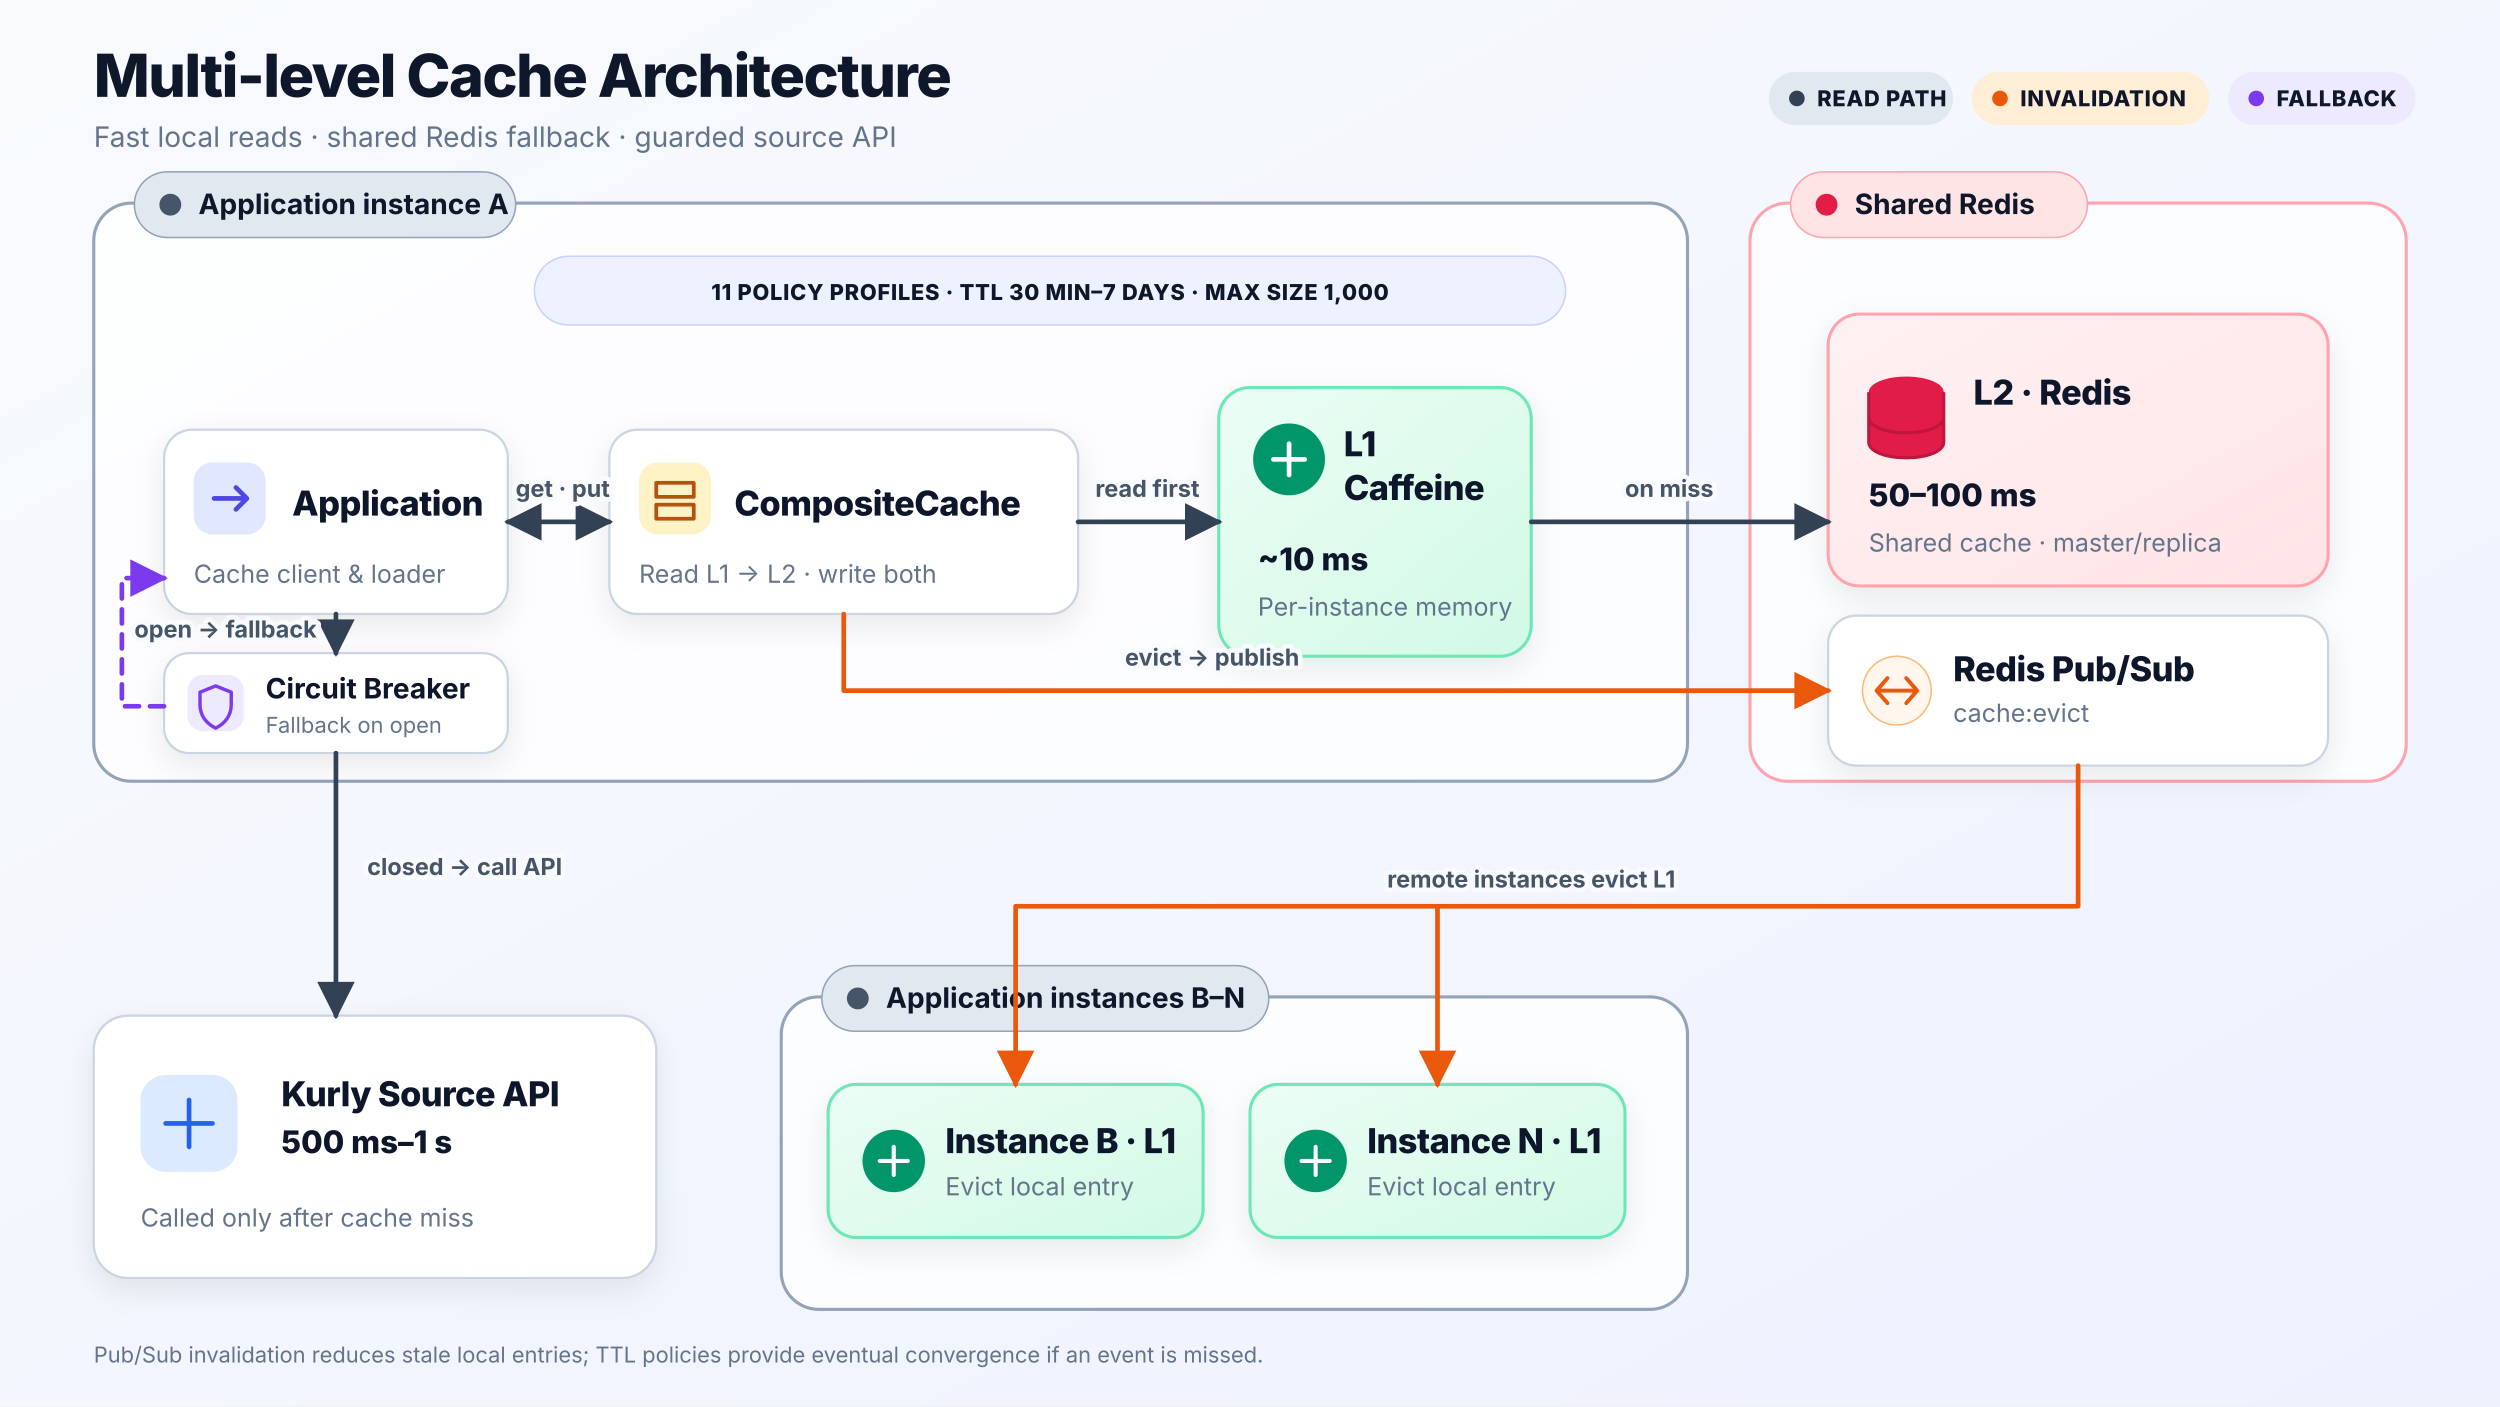
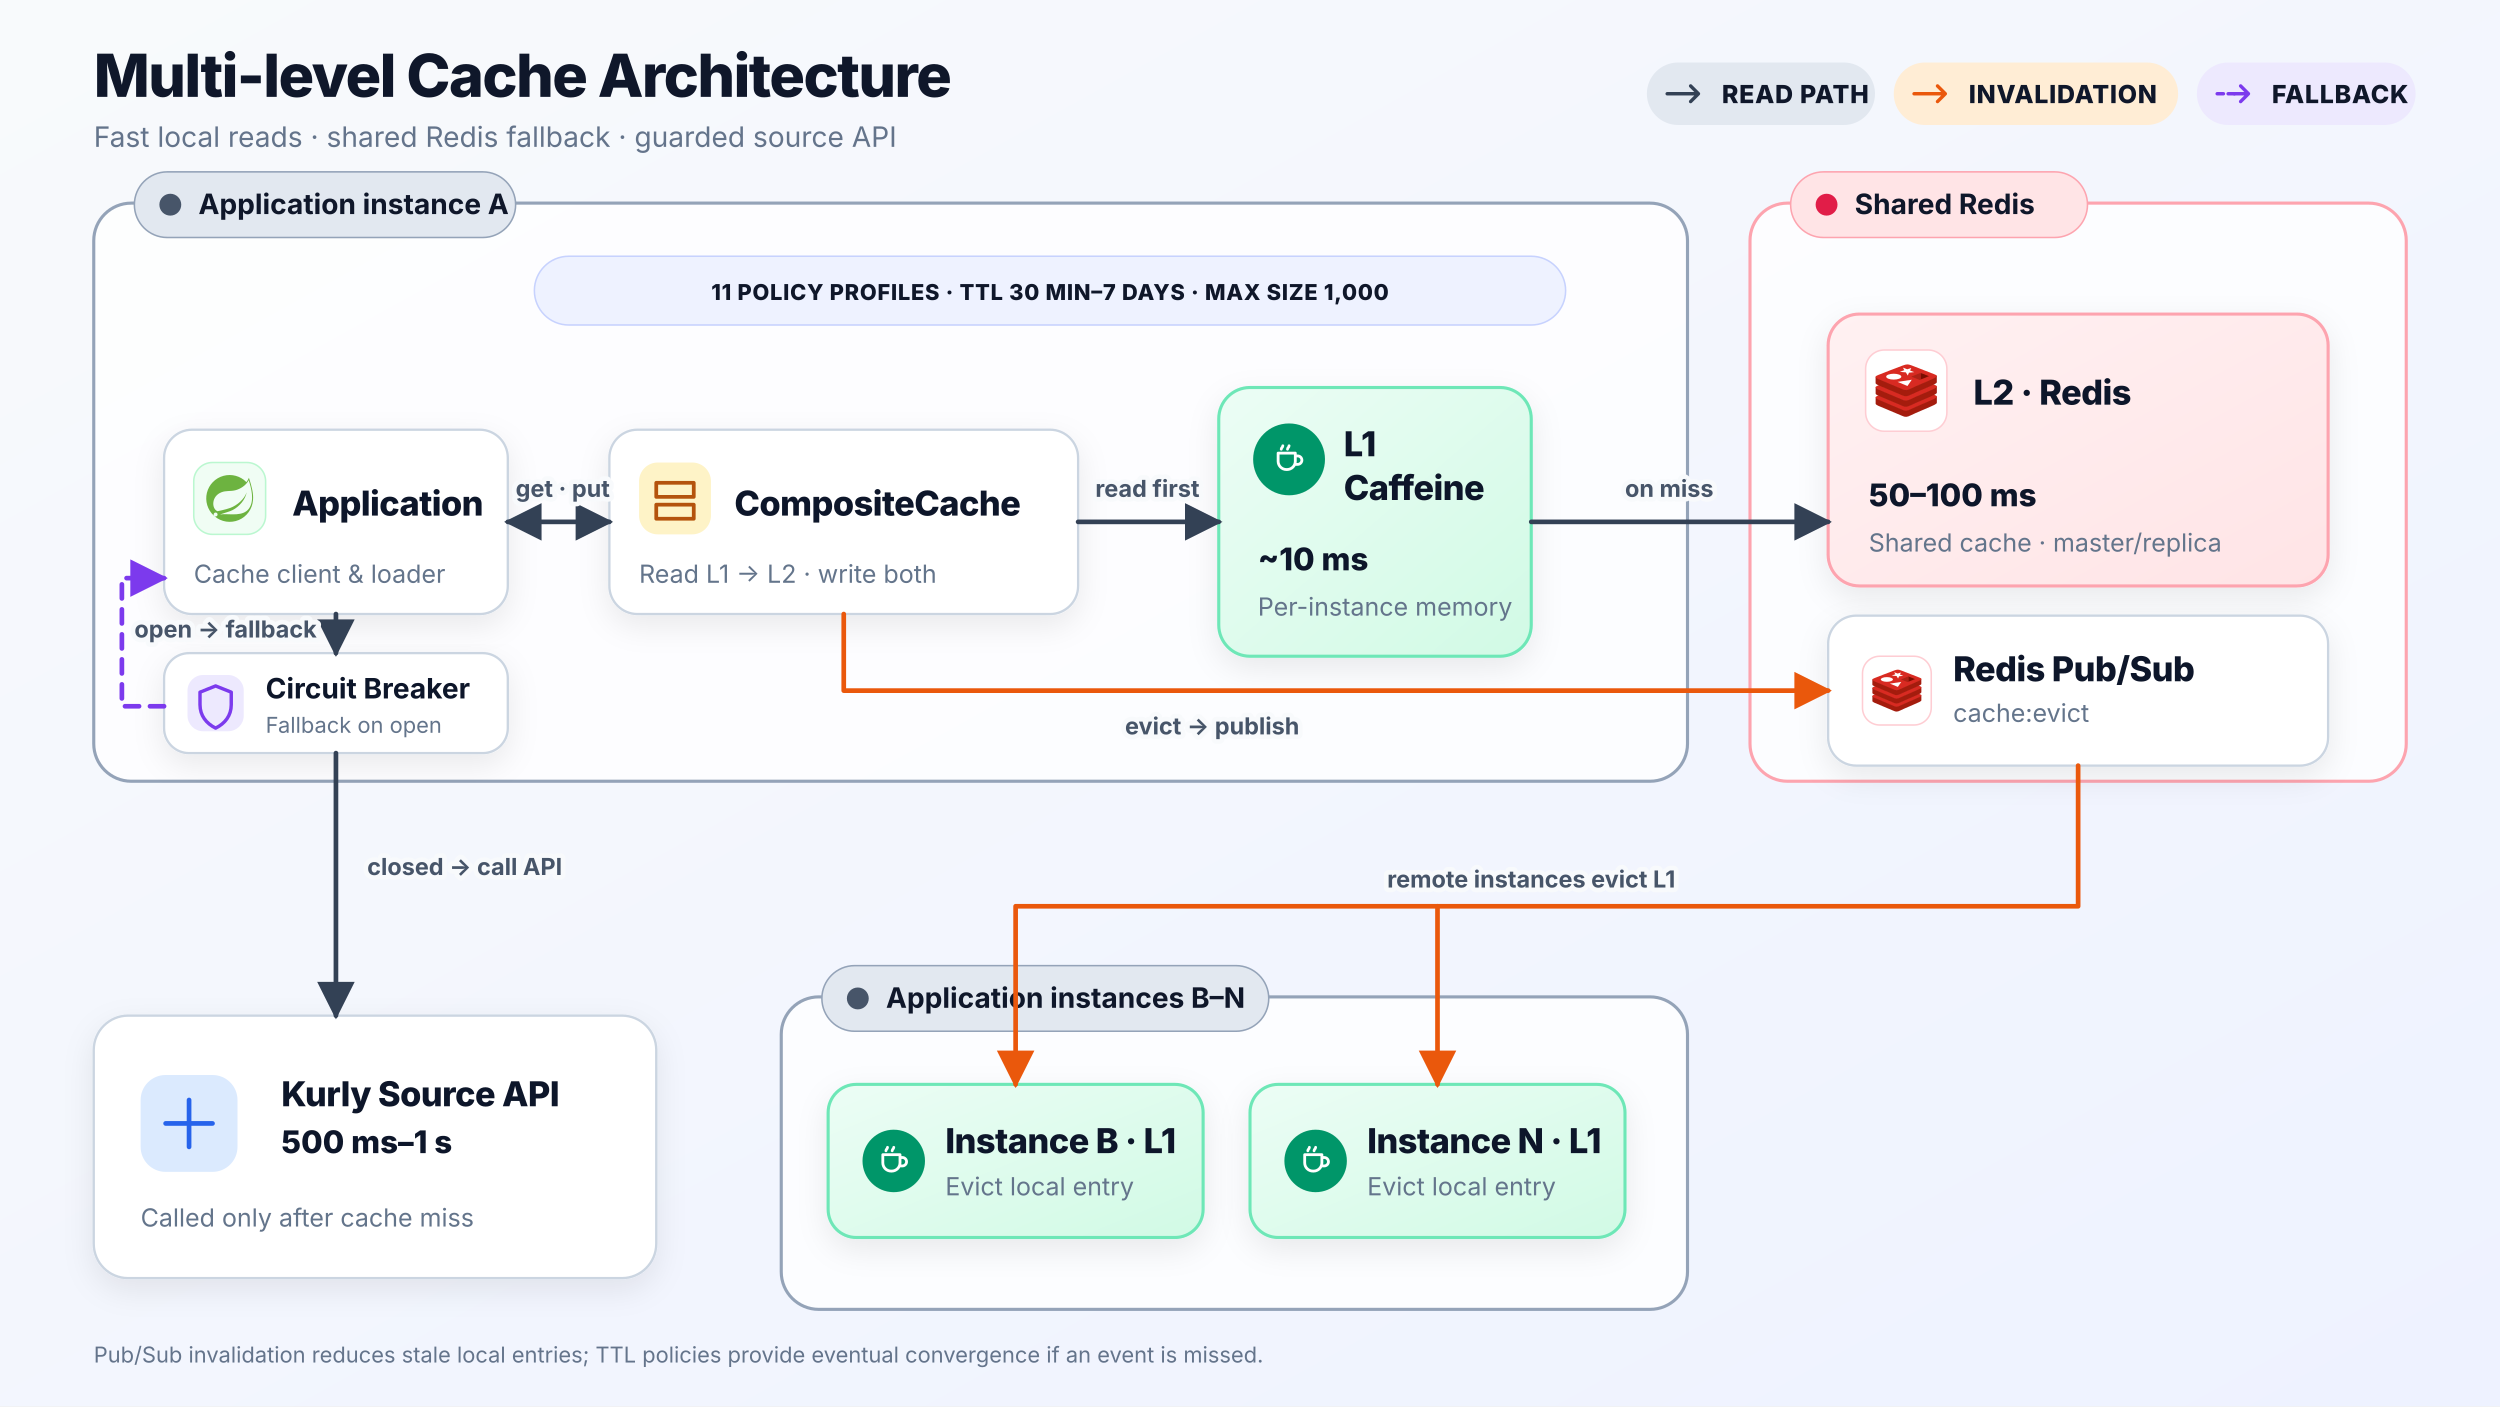
<svg xmlns="http://www.w3.org/2000/svg" viewBox="0 0 1600 900" role="img" aria-labelledby="title description">
  <defs>
    <linearGradient id="page" x1="0" y1="0" x2="1" y2="1">
      <stop offset="0" stop-color="#F8FAFC" />
      <stop offset="1" stop-color="#EEF2FF" />
    </linearGradient>
    <linearGradient id="caffeine" x1="0" y1="0" x2="1" y2="1">
      <stop offset="0" stop-color="#ECFDF5" />
      <stop offset="1" stop-color="#D1FAE5" />
    </linearGradient>
    <linearGradient id="redis" x1="0" y1="0" x2="1" y2="1">
      <stop offset="0" stop-color="#FFF1F2" />
      <stop offset="1" stop-color="#FFE4E6" />
    </linearGradient>
    <filter id="shadow" x="-20%" y="-20%" width="140%" height="150%">
      <feDropShadow dx="0" dy="7" stdDeviation="10" flood-color="#0F172A" flood-opacity="0.08" />
    </filter>
    <marker id="arrow" viewBox="0 0 10 10" refX="9" refY="5" markerWidth="8" markerHeight="8" orient="auto-start-reverse">
      <path d="M0 0 10 5 0 10Z" fill="#334155" />
    </marker>
    <marker id="arrow-orange" viewBox="0 0 10 10" refX="9" refY="5" markerWidth="8" markerHeight="8" orient="auto-start-reverse">
      <path d="M0 0 10 5 0 10Z" fill="#EA580C" />
    </marker>
    <marker id="arrow-purple" viewBox="0 0 10 10" refX="9" refY="5" markerWidth="8" markerHeight="8" orient="auto-start-reverse">
      <path d="M0 0 10 5 0 10Z" fill="#7C3AED" />
    </marker>
+     <symbol id="logo-spring" viewBox="0 0 24 24">
+       <path fill="#6DB33F" d="M21.854 1.416a10.45 10.45 0 0 1-1.284 2.247A11.967 11.967 0 1 0 3.852 20.776l.445.395a11.954 11.954 0 0 0 19.632-8.297c.346-3.013-.568-6.865-2.074-11.458zM5.58 20.875a1.017 1.017 0 1 1-.148-1.432 1.04 1.04 0 0 1 .148 1.432zm16.199-3.581c-2.938 3.926-9.26 2.593-13.285 2.79 0 0-.716.049-1.432.148 0 0 .272-.123.617-.247 2.84-.988 4.173-1.185 5.902-2.074 3.235-1.655 6.47-5.284 7.112-9.038-1.235 3.605-4.988 6.717-8.396 7.976-2.346.864-6.569 1.704-6.569 1.704l-.173-.099c-2.865-1.408-2.963-7.63 2.272-9.631 2.297-.889 4.47-.395 6.964-.988 2.642-.617 5.704-2.593 6.939-5.186 1.383 4.173 3.062 10.643.049 14.643z" />
+     </symbol>
+     <symbol id="logo-caffeine" viewBox="0 0 24 24">
+       <path d="M5 8h11v5.2a5.3 5.3 0 0 1-5.3 5.3h-.4A5.3 5.3 0 0 1 5 13.2V8Zm11 1.8h1.5a2.7 2.7 0 0 1 0 5.4H16M7 5.5c0-1 1-1.2 1-2.2M11 5.5c0-1 1-1.2 1-2.2" fill="none" stroke="currentColor" stroke-width="1.8" stroke-linecap="round" stroke-linejoin="round" />
+     </symbol>
+     <symbol id="logo-redis" viewBox="0 0 128 128">
+       <path fill="#A41E11" d="M121.8 93.1c-6.7 3.5-41.4 17.7-48.8 21.6-7.4 3.9-11.5 3.8-17.3 1S13 98.1 6.3 94.9c-3.3-1.6-5-2.9-5-4.2V78s48-10.5 55.8-13.2c7.8-2.8 10.4-2.9 17-.5s46.1 9.5 52.6 11.9v12.5c0 1.3-1.5 2.7-4.9 4.4z" />
+       <path fill="#D82C20" d="M121.8 80.5C115.1 84 80.4 98.2 73 102.1c-7.4 3.9-11.5 3.8-17.3 1-5.8-2.8-42.7-17.7-49.4-20.9C-.3 79-.5 76.8 6 74.3c6.5-2.6 43.2-17 51-19.7 7.8-2.8 10.4-2.9 17-.5s41.1 16.1 47.6 18.5c6.7 2.4 6.9 4.4.2 7.9z" />
+       <path fill="#A41E11" d="M121.8 72.5C115.1 76 80.4 90.2 73 94.1c-7.4 3.8-11.5 3.8-17.3 1C49.9 92.3 13 77.4 6.3 74.2c-3.3-1.6-5-2.9-5-4.2V57.3s48-10.5 55.8-13.2c7.8-2.8 10.4-2.9 17-.5s46.1 9.5 52.6 11.9V68c0 1.3-1.5 2.7-4.9 4.5z" />
+       <path fill="#D82C20" d="M121.8 59.8c-6.7 3.5-41.4 17.7-48.8 21.6-7.4 3.8-11.5 3.8-17.3 1C49.9 79.6 13 64.7 6.3 61.5s-6.8-5.4-.3-7.9c6.5-2.6 43.2-17 51-19.7 7.8-2.8 10.4-2.9 17-.5s41.1 16.1 47.6 18.5c6.7 2.4 6.9 4.4.2 7.9z" />
+       <path fill="#A41E11" d="M121.8 51c-6.7 3.5-41.4 17.7-48.8 21.6-7.4 3.8-11.5 3.8-17.3 1C49.9 70.9 13 56 6.3 52.8c-3.3-1.6-5.1-2.9-5.1-4.2V35.9s48-10.5 55.8-13.2c7.8-2.8 10.4-2.9 17-.5s46.1 9.5 52.6 11.9v12.5c.1 1.3-1.4 2.6-4.8 4.4z" />
+       <path fill="#D82C20" d="M121.8 38.3C115.1 41.8 80.4 56 73 59.9c-7.4 3.8-11.5 3.8-17.3 1S13 43.3 6.3 40.1s-6.8-5.4-.3-7.9c6.5-2.6 43.2-17 51-19.7 7.8-2.8 10.4-2.9 17-.5s41.1 16.1 47.6 18.5c6.7 2.4 6.9 4.4.2 7.8z" />
+       <path fill="#FFFFFF" d="m80.4 26.1-10.8 1.2-2.5 5.8-3.9-6.5-12.5-1.1 9.3-3.4-2.8-5.2 8.8 3.4 8.2-2.7-2.2 5.4zM66.5 54.5l-20.3-8.4 29.1-4.4z" />
+       <ellipse cx="38.4" cy="35.4" rx="15.5" ry="6" fill="#FFFFFF" />
+       <path fill="#7A0C00" d="m93.3 27.7 17.2 6.8-17.2 6.8z" />
+       <path fill="#AD2115" d="m74.3 35.3 19-7.6v13.6l-1.9.8z" />
+     </symbol>
  </defs>
  <style>
    text { font-family: Inter, Pretendard, ui-sans-serif, system-ui, -apple-system, BlinkMacSystemFont, "Segoe UI", sans-serif; fill: #0F172A; }
    .title { font-size: 38px; font-weight: 800; letter-spacing: -1px; }
    .subtitle { font-size: 18px; fill: #64748B; }
    .boundary-title { font-size: 18px; font-weight: 750; }
    .node-title { font-size: 22px; font-weight: 800; letter-spacing: -0.35px; }
    .node-subtitle { font-size: 16px; fill: #64748B; }
    .metric { font-size: 20px; font-weight: 800; }
    .label { font-size: 15px; font-weight: 700; fill: #475569; paint-order: stroke; stroke: #F8FAFC; stroke-width: 6px; stroke-linejoin: round; }
    .tiny { font-size: 14px; fill: #64748B; }
    .pill { font-size: 14px; font-weight: 800; letter-spacing: 0.45px; }
+     .legend-pill { font-size: 16px; font-weight: 800; letter-spacing: 0.45px; }
    .node { fill: #FFFFFF; stroke: #CBD5E1; stroke-width: 1.5; }
    .read { fill: none; stroke: #334155; stroke-width: 3; marker-end: url(#arrow); stroke-linecap: round; stroke-linejoin: round; }
    .invalidate { fill: none; stroke: #EA580C; stroke-width: 3; marker-end: url(#arrow-orange); stroke-linecap: round; stroke-linejoin: round; }
    .fallback { fill: none; stroke: #7C3AED; stroke-width: 3; stroke-dasharray: 9 7; marker-end: url(#arrow-purple); stroke-linecap: round; stroke-linejoin: round; }
  </style>
  <rect width="1600" height="900" fill="url(#page)" />
  <text class="title" x="60" y="62">Multi-level Cache Architecture</text>
  <text class="subtitle" x="60" y="94">Fast local reads · shared Redis fallback · guarded source API</text>
-   <g transform="translate(1132 46)">
-     <rect width="118" height="34" rx="17" fill="#E2E8F0" />
-     <circle cx="18" cy="17" r="5" fill="#334155" />
-     <text class="pill" x="31" y="22">READ PATH</text>
+   <g transform="translate(1054 40)">
+     <rect width="146" height="40" rx="20" fill="#E2E8F0" />
+     <path d="M13 20h20m-5-5 5 5-5 5" fill="none" stroke="#334155" stroke-width="2.2" stroke-linecap="round" stroke-linejoin="round" />
+     <text class="legend-pill" x="48" y="26">READ PATH</text>
  </g>
-   <g transform="translate(1262 46)">
-     <rect width="152" height="34" rx="17" fill="#FFEDD5" />
-     <circle cx="18" cy="17" r="5" fill="#EA580C" />
-     <text class="pill" x="31" y="22" fill="#9A3412">INVALIDATION</text>
+   <g transform="translate(1212 40)">
+     <rect width="182" height="40" rx="20" fill="#FFEDD5" />
+     <path d="M13 20h20m-5-5 5 5-5 5" fill="none" stroke="#EA580C" stroke-width="2.2" stroke-linecap="round" stroke-linejoin="round" />
+     <text class="legend-pill" x="48" y="26" fill="#9A3412">INVALIDATION</text>
  </g>
-   <g transform="translate(1426 46)">
-     <rect width="120" height="34" rx="17" fill="#EDE9FE" />
-     <circle cx="18" cy="17" r="5" fill="#7C3AED" />
-     <text class="pill" x="31" y="22" fill="#5B21B6">FALLBACK</text>
+   <g transform="translate(1406 40)">
+     <rect width="140" height="40" rx="20" fill="#EDE9FE" />
+     <path d="M13 20h11" fill="none" stroke="#7C3AED" stroke-width="2.2" stroke-dasharray="4 3" stroke-linecap="round" />
+     <path d="M24 20h9m-5-5 5 5-5 5" fill="none" stroke="#7C3AED" stroke-width="2.2" stroke-linecap="round" stroke-linejoin="round" />
+     <text class="legend-pill" x="48" y="26" fill="#5B21B6">FALLBACK</text>
  </g>
  <rect x="60" y="130" width="1020" height="370" rx="24" fill="#FFFFFF" fill-opacity="0.78" stroke="#94A3B8" stroke-width="2" />
  <rect x="86" y="110" width="244" height="42" rx="21" fill="#E2E8F0" stroke="#94A3B8" />
  <circle cx="109" cy="131" r="7" fill="#475569" />
  <text class="boundary-title" x="127" y="137">Application instance A</text>
  <g transform="translate(342 164)">
    <rect width="660" height="44" rx="22" fill="#EEF2FF" stroke="#C7D2FE" />
    <text class="pill" x="330" y="28" text-anchor="middle" fill="#4338CA">11 POLICY PROFILES · TTL 30 MIN–7 DAYS · MAX SIZE 1,000</text>
  </g>
  <g filter="url(#shadow)">
    <rect class="node" x="105" y="275" width="220" height="118" rx="18" />
-     <rect x="124" y="296" width="46" height="46" rx="12" fill="#E0E7FF" />
-     <path d="M137 319h20M151 312l7 7-7 7" fill="none" stroke="#4F46E5" stroke-width="3" stroke-linecap="round" stroke-linejoin="round" />
+     <rect x="124" y="296" width="46" height="46" rx="12" fill="#F0FDF4" stroke="#BBF7D0" />
+     <use href="#logo-spring" x="132" y="304" width="30" height="30" aria-hidden="true" />
    <text class="node-title" x="187" y="330">Application</text>
    <text class="node-subtitle" x="124" y="373">Cache client &amp; loader</text>
  </g>
  <g filter="url(#shadow)" transform="translate(-205 0)">
    <rect class="node" x="595" y="275" width="300" height="118" rx="18" />
    <rect x="614" y="296" width="46" height="46" rx="12" fill="#FEF3C7" />
    <path d="M625 309h24v9h-24zM625 323h24v9h-24z" fill="none" stroke="#B45309" stroke-width="2.4" stroke-linejoin="round" />
    <text class="node-title" x="675" y="330">CompositeCache</text>
    <text class="node-subtitle" x="614" y="373">Read L1 → L2 · write both</text>
  </g>
  <g filter="url(#shadow)" transform="translate(-60 0)">
    <rect x="840" y="248" width="200" height="172" rx="20" fill="url(#caffeine)" stroke="#6EE7B7" stroke-width="2" />
    <circle cx="885" cy="294" r="23" fill="#059669" />
-     <path d="M875 294h20M885 284v20" stroke="#FFFFFF" stroke-width="3" stroke-linecap="round" />
+     <use href="#logo-caffeine" x="873" y="282" width="24" height="24" color="#FFFFFF" aria-hidden="true" />
    <text class="node-title" x="920" y="292">L1</text>
    <text class="node-title" x="920" y="320">Caffeine</text>
    <text class="metric" x="865" y="365" fill="#047857">~10 ms</text>
    <text class="node-subtitle" x="865" y="394">Per-instance memory</text>
  </g>
  <path class="read" d="M325 334H390" marker-start="url(#arrow)" />
  <text class="label" x="330" y="318">get · put</text>
  <path class="read" d="M690 334H780" />
  <text class="label" x="701" y="318">read first</text>
  <rect x="1120" y="130" width="420" height="370" rx="24" fill="#FFFFFF" fill-opacity="0.78" stroke="#FDA4AF" stroke-width="2" />
  <rect x="1146" y="110" width="190" height="42" rx="21" fill="#FFE4E6" stroke="#FDA4AF" />
  <circle cx="1169" cy="131" r="7" fill="#E11D48" />
  <text class="boundary-title" x="1187" y="137">Shared Redis</text>
  <g filter="url(#shadow)" transform="translate(0 -25)">
    <rect x="1170" y="226" width="320" height="174" rx="20" fill="url(#redis)" stroke="#FDA4AF" stroke-width="2" />
-     <ellipse cx="1220" cy="276" rx="24" ry="10" fill="#E11D48" />
-     <path d="M1196 276v32c0 6 11 10 24 10s24-4 24-10v-32M1196 292c0 6 11 10 24 10s24-4 24-10" fill="#E11D48" stroke="#BE123C" stroke-width="2" />
+     <rect x="1194" y="249" width="52" height="52" rx="12" fill="#FFFFFF" stroke="#FECDD3" />
+     <use href="#logo-redis" x="1200" y="254" width="40" height="42" aria-hidden="true" />
    <text class="node-title" x="1263" y="284">L2 · Redis</text>
    <text class="metric" x="1196" y="349" fill="#BE123C">50–100 ms</text>
    <text class="node-subtitle" x="1196" y="378">Shared cache · master/replica</text>
  </g>
  <g filter="url(#shadow)" transform="translate(0 -50)">
    <rect class="node" x="1170" y="444" width="320" height="96" rx="18" />
-     <circle cx="1214" cy="492" r="22" fill="#FFF7ED" stroke="#FDBA74" />
-     <path d="M1203 492h22M1208 484l-7 8 7 8M1220 484l7 8-7 8" fill="none" stroke="#EA580C" stroke-width="2.5" stroke-linecap="round" stroke-linejoin="round" />
+     <rect x="1192" y="470" width="44" height="44" rx="11" fill="#FFFFFF" stroke="#FECDD3" />
+     <use href="#logo-redis" x="1198" y="475" width="32" height="34" aria-hidden="true" />
    <text class="node-title" x="1250" y="486">Redis Pub/Sub</text>
    <text class="node-subtitle" x="1250" y="512">cache:evict</text>
  </g>
  <path class="read" d="M980 334H1170" />
  <text class="label" x="1040" y="318">on miss</text>
  <path class="invalidate" d="M540 393V442H1170" />
-   <text class="label" x="720" y="426" fill="#C2410C">evict → publish</text>
+   <text class="label" x="720" y="470" fill="#C2410C">evict → publish</text>
  <rect x="500" y="638" width="580" height="200" rx="24" fill="#FFFFFF" fill-opacity="0.78" stroke="#94A3B8" stroke-width="2" />
  <rect x="526" y="618" width="286" height="42" rx="21" fill="#E2E8F0" stroke="#94A3B8" />
  <circle cx="549" cy="639" r="7" fill="#475569" />
  <text class="boundary-title" x="567" y="645">Application instances B–N</text>
  <g filter="url(#shadow)">
    <rect x="530" y="694" width="240" height="98" rx="18" fill="url(#caffeine)" stroke="#6EE7B7" stroke-width="2" />
    <circle cx="572" cy="743" r="20" fill="#059669" />
-     <path d="M563 743h18M572 734v18" stroke="#FFFFFF" stroke-width="2.6" stroke-linecap="round" />
+     <use href="#logo-caffeine" x="560" y="731" width="24" height="24" color="#FFFFFF" aria-hidden="true" />
    <text class="node-title" x="605" y="738">Instance B · L1</text>
    <text class="node-subtitle" x="605" y="765">Evict local entry</text>
  </g>
  <g filter="url(#shadow)">
    <rect x="800" y="694" width="240" height="98" rx="18" fill="url(#caffeine)" stroke="#6EE7B7" stroke-width="2" />
    <circle cx="842" cy="743" r="20" fill="#059669" />
-     <path d="M833 743h18M842 734v18" stroke="#FFFFFF" stroke-width="2.6" stroke-linecap="round" />
+     <use href="#logo-caffeine" x="830" y="731" width="24" height="24" color="#FFFFFF" aria-hidden="true" />
    <text class="node-title" x="875" y="738">Instance N · L1</text>
    <text class="node-subtitle" x="875" y="765">Evict local entry</text>
  </g>
  <path class="invalidate" d="M1330 490V580H650V694" />
  <path class="invalidate" d="M920 580V694" />
  <text class="label" x="980" y="568" text-anchor="middle" fill="#C2410C">remote instances evict L1</text>
  <g filter="url(#shadow)">
    <rect class="node" x="105" y="418" width="220" height="64" rx="16" />
    <rect x="120" y="432" width="36" height="36" rx="10" fill="#EDE9FE" />
    <path d="M138 439l10 4v8c0 7-4 12-10 15-6-3-10-8-10-15v-8z" fill="none" stroke="#7C3AED" stroke-width="2.2" stroke-linejoin="round" />
    <text class="boundary-title" x="170" y="447">Circuit Breaker</text>
    <text class="tiny" x="170" y="469">Fallback on open</text>
  </g>
  <g filter="url(#shadow)">
    <rect class="node" x="60" y="650" width="360" height="168" rx="22" />
    <rect x="90" y="688" width="62" height="62" rx="16" fill="#DBEAFE" />
    <path d="M106 719h30M121 704v30" stroke="#2563EB" stroke-width="3" stroke-linecap="round" />
    <text class="node-title" x="180" y="708">Kurly Source API</text>
    <text class="metric" x="180" y="738" fill="#1D4ED8">500 ms–1 s</text>
    <text class="node-subtitle" x="90" y="785">Called only after cache miss</text>
  </g>
  <path class="read" d="M215 393V418" />
  <path class="read" d="M215 482V650" />
  <text class="label" x="235" y="560">closed → call API</text>
  <path class="fallback" d="M105 452H78V370H105" />
  <text class="label" x="86" y="408" fill="#6D28D9">open → fallback</text>
  <text class="tiny" x="60" y="872">Pub/Sub invalidation reduces stale local entries; TTL policies provide eventual convergence if an event is missed.</text>
</svg>
